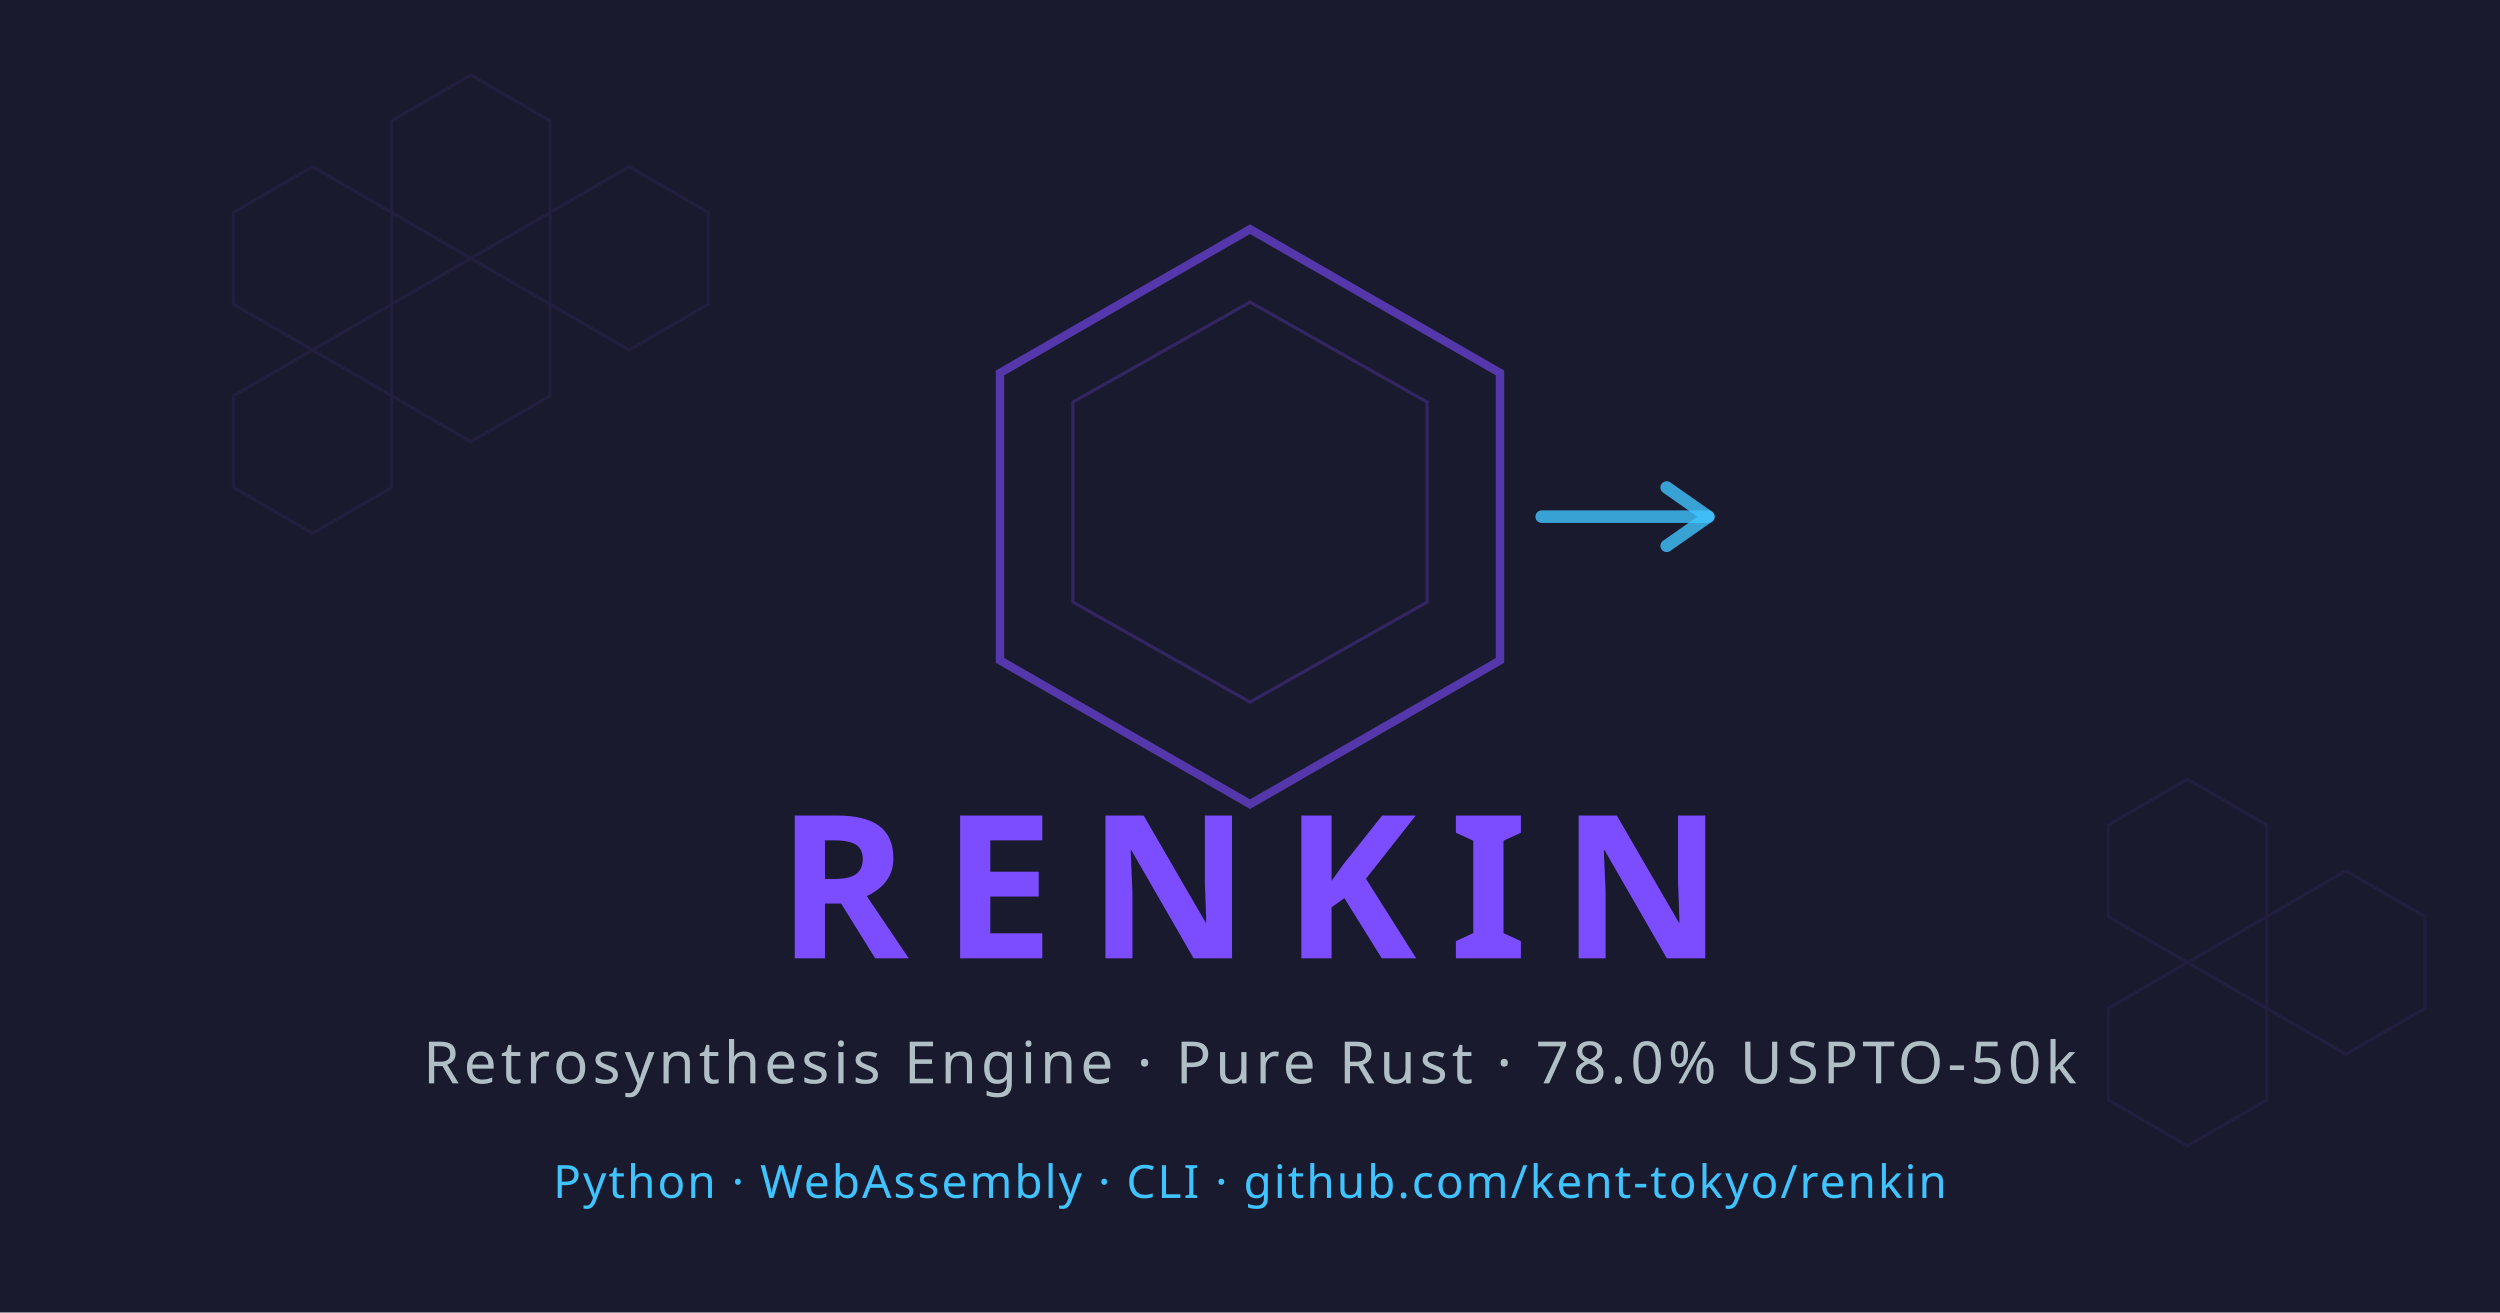
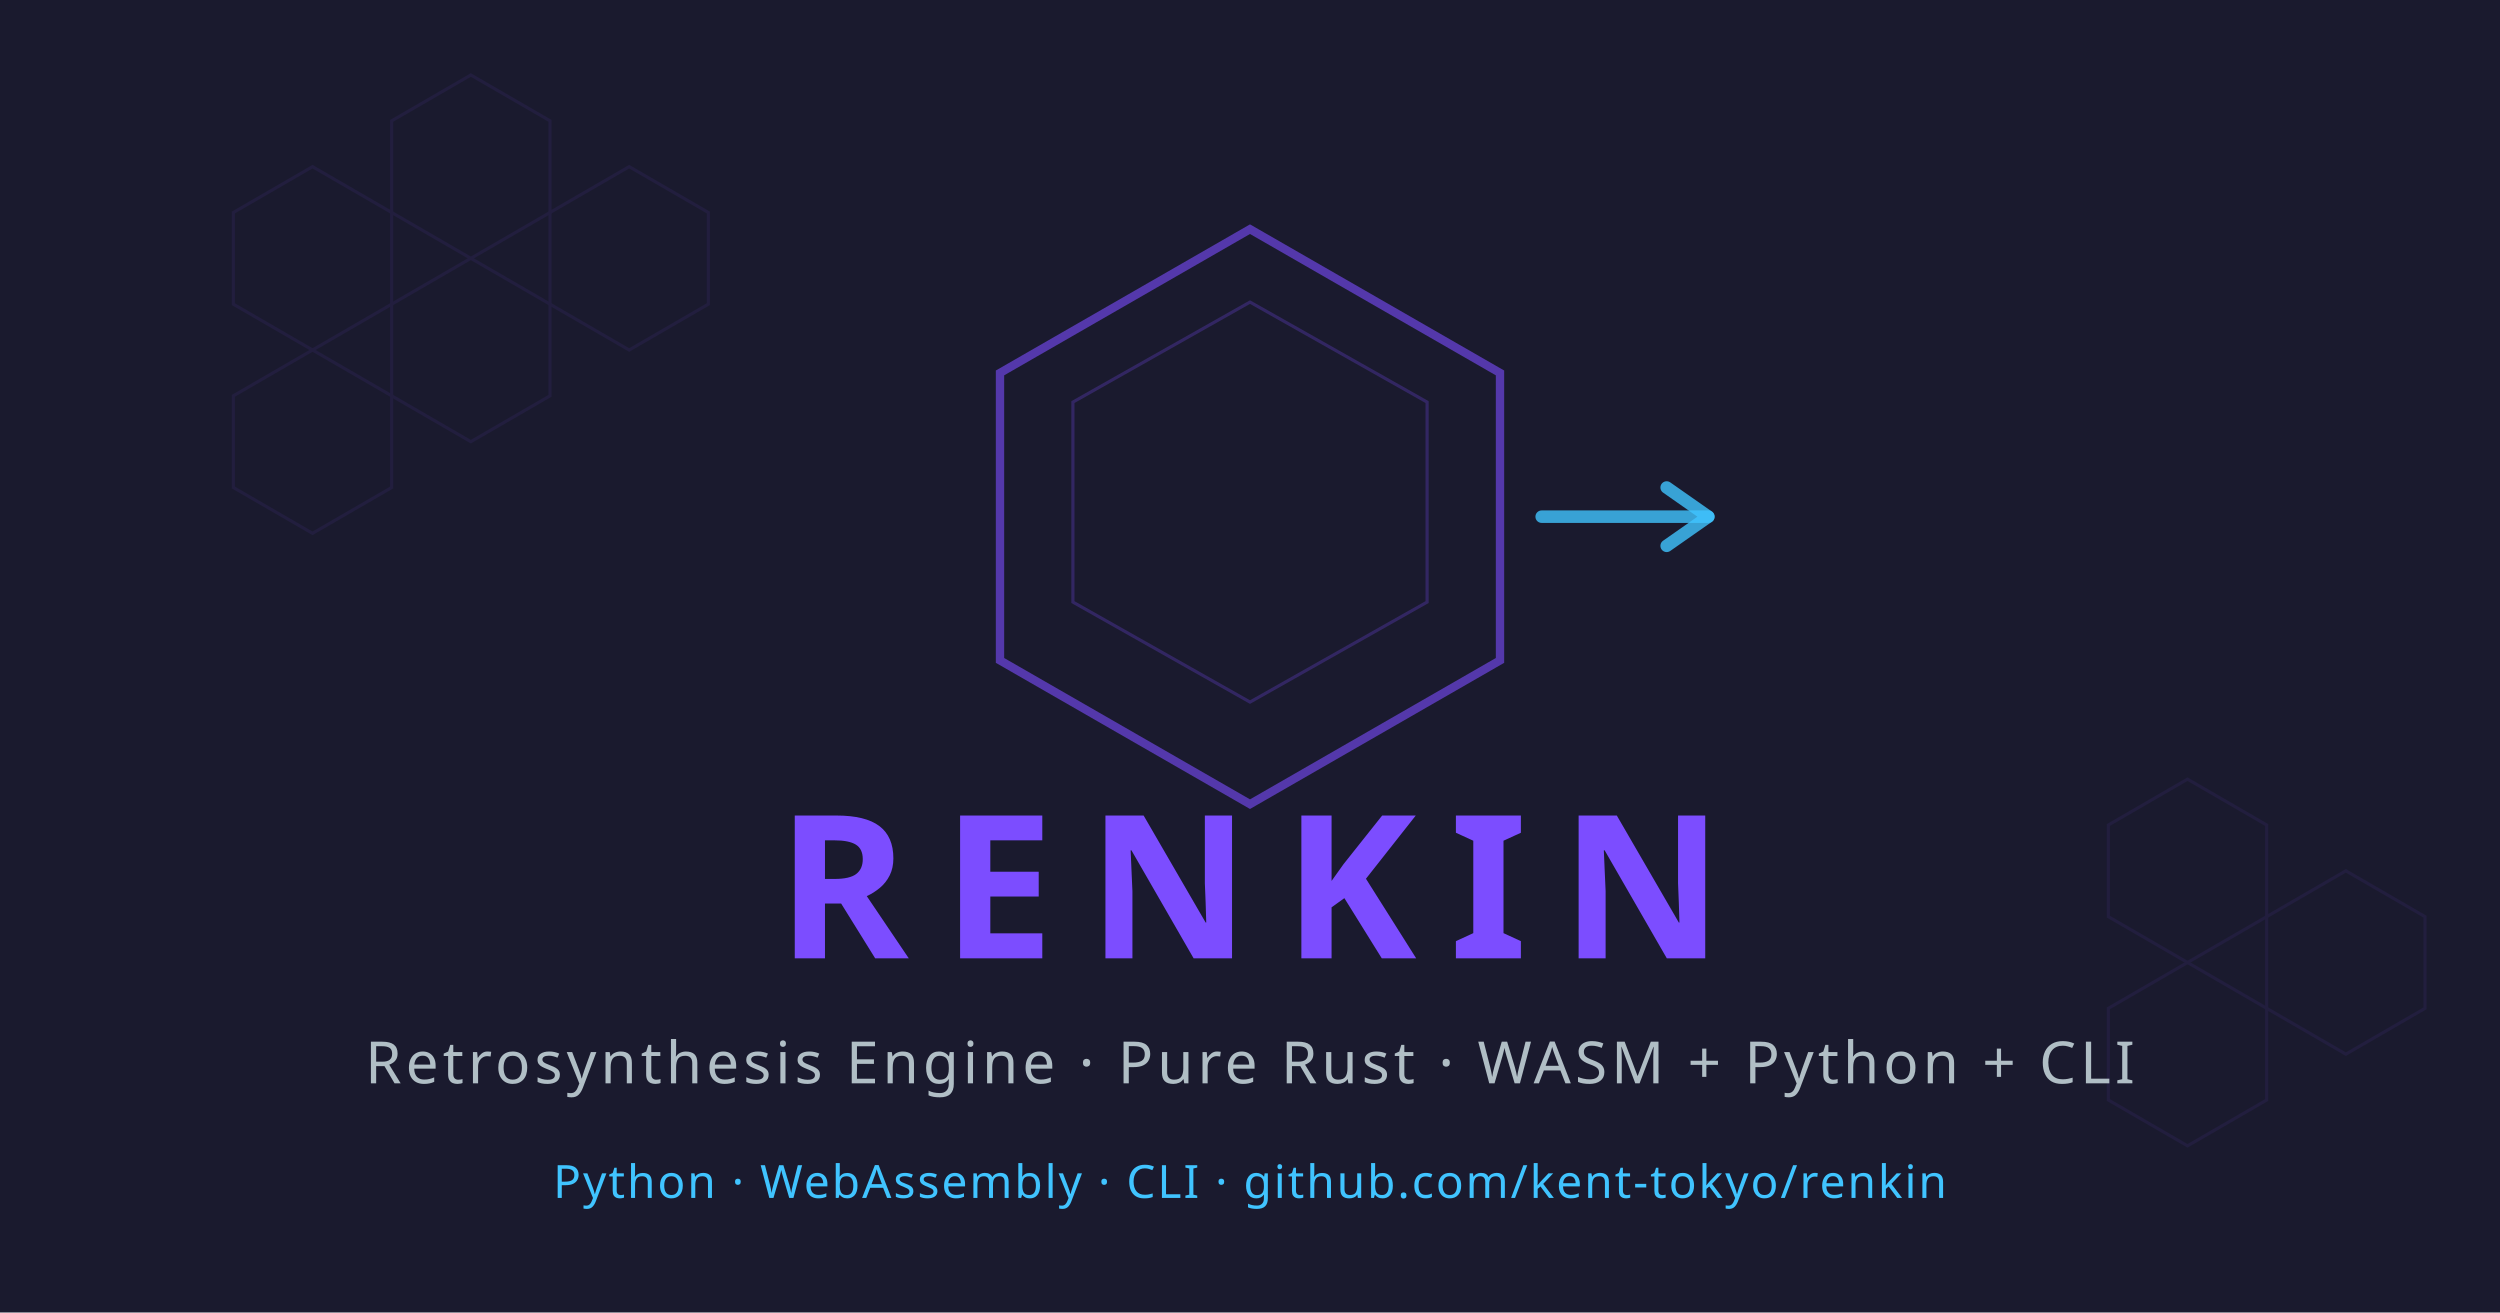
<svg xmlns="http://www.w3.org/2000/svg" viewBox="0 0 1200 630" width="1200" height="630">
  <rect width="1200" height="630" fill="#1a1a2e" />
  <g opacity="0.08" stroke="#7c4dff" stroke-width="1.5" fill="none">
    <polygon points="150,80 188,102 188,146 150,168 112,146 112,102" />
    <polygon points="226,36 264,58 264,102 226,124 188,102 188,58" />
    <polygon points="302,80 340,102 340,146 302,168 264,146 264,102" />
    <polygon points="150,168 188,190 188,234 150,256 112,234 112,190" />
    <polygon points="226,124 264,146 264,190 226,212 188,190 188,146" />
    <polygon points="1050,462 1088,484 1088,528 1050,550 1012,528 1012,484" />
    <polygon points="1126,418 1164,440 1164,484 1126,506 1088,484 1088,440" />
    <polygon points="1050,374 1088,396 1088,440 1050,462 1012,440 1012,396" />
  </g>
  <polygon points="600,110 720,179 720,317 600,386 480,317 480,179" fill="none" stroke="#7c4dff" stroke-width="4" opacity="0.6" />
  <polygon points="600,145 685,193 685,289 600,337 515,289 515,193" fill="none" stroke="#7c4dff" stroke-width="1.5" opacity="0.25" />
  <line x1="740" y1="248" x2="820" y2="248" stroke="#40c4ff" stroke-width="6" stroke-linecap="round" opacity="0.8" />
  <polyline points="800,234 820,248 800,262" fill="none" stroke="#40c4ff" stroke-width="6" stroke-linecap="round" stroke-linejoin="round" opacity="0.8" />
  <text x="600" y="460" text-anchor="middle" font-family="'Segoe UI', system-ui, sans-serif" font-size="96" font-weight="800" letter-spacing="16" fill="#7c4dff">RENKIN</text>
  <text x="600" y="520" text-anchor="middle" font-family="'Segoe UI', system-ui, sans-serif" font-size="28" fill="#b0bec5" letter-spacing="2">
-     Retrosynthesis Engine · Pure Rust · 78.0% USPTO-50k
+     Retrosynthesis Engine · Pure Rust · WASM + Python + CLI
  </text>
  <text x="600" y="575" text-anchor="middle" font-family="'Segoe UI', system-ui, sans-serif" font-size="22" fill="#40c4ff" letter-spacing="1">
    Python · WebAssembly · CLI  ·  github.com/kent-tokyo/renkin
  </text>
</svg>
